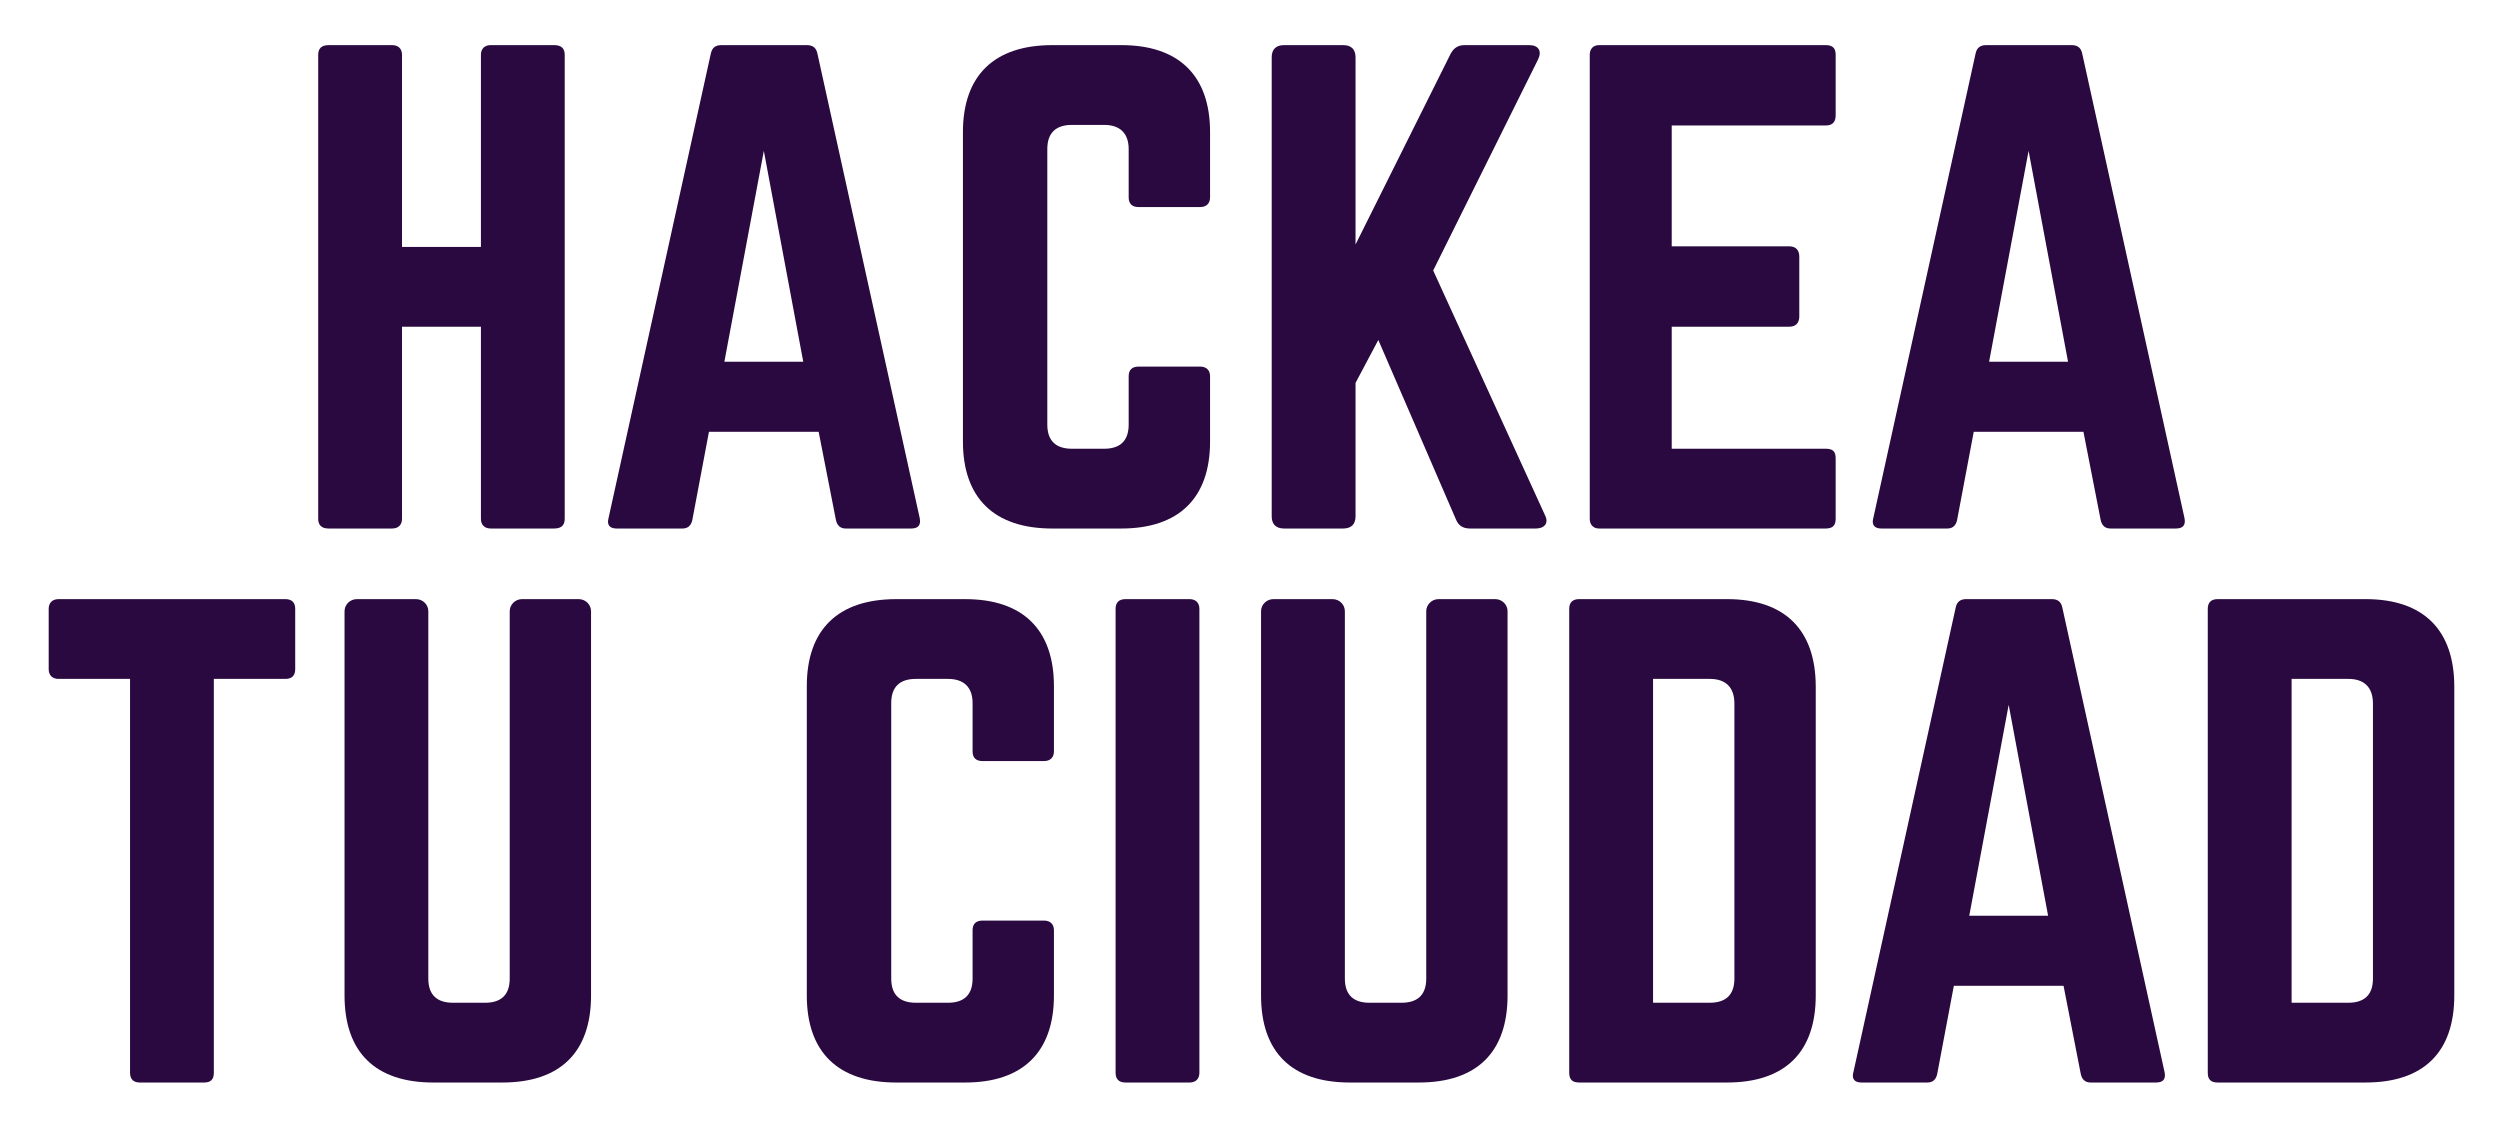
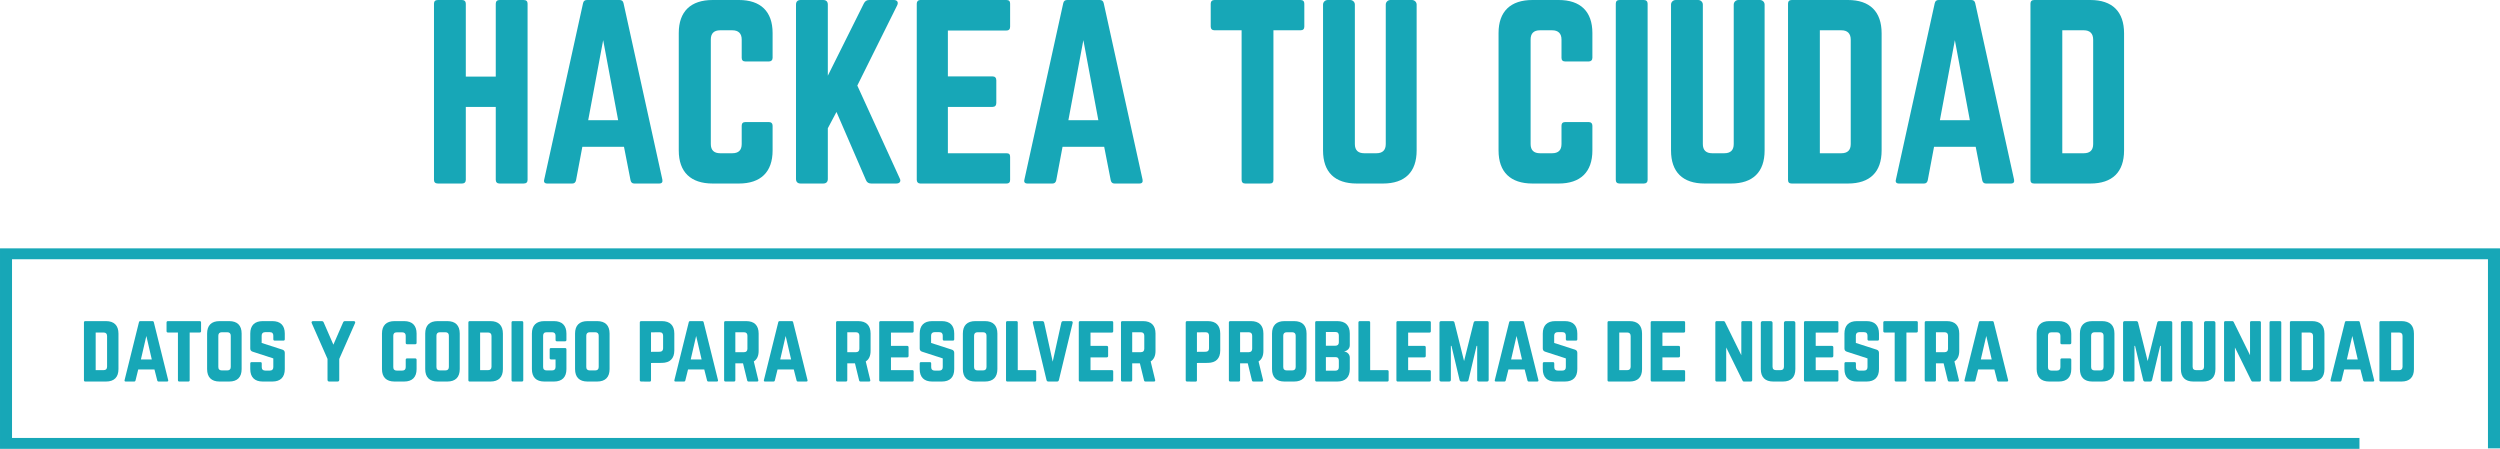
- <svg xmlns="http://www.w3.org/2000/svg" version="1.2" baseProfile="tiny" id="Layer_1" x="0px" y="0px" viewBox="0 0 410.738 185.228" xml:space="preserve">
-   <g>
-     <g>
-       <g>
-         <path fill="#29093F" d="M79.013,9.003c0-0.994,0.603-1.589,1.61-1.589h10.436c1.216,0,1.72,0.595,1.72,1.589v76.239     c0,0.99-0.504,1.589-1.72,1.589H80.623c-1.007,0-1.61-0.599-1.61-1.589V53.676H66.047v31.566c0,0.99-0.603,1.589-1.624,1.589H54     c-1.217,0-1.721-0.599-1.721-1.589V9.003c0-0.994,0.503-1.589,1.721-1.589h10.423c1.021,0,1.624,0.595,1.624,1.589V40.57h12.966     V9.003z" />
-       </g>
-       <g>
-         <path fill="#29093F" d="M138.958,86.832c-0.91,0-1.418-0.498-1.617-1.388l-2.839-14.497h-18.025l-2.734,14.497     c-0.204,0.891-0.707,1.388-1.617,1.388h-10.834c-1.113,0-1.617-0.599-1.317-1.688l16.809-76.337     c0.204-0.992,0.805-1.392,1.72-1.392h14.075c0.915,0,1.518,0.399,1.721,1.392l16.809,76.337c0.202,1.089-0.204,1.688-1.415,1.688     H138.958z M125.494,24.788l-6.484,34.642h12.96L125.494,24.788z" />
-       </g>
-       <g>
-         <path fill="#29093F" d="M198.808,32.43c0,0.996-0.61,1.589-1.622,1.589h-10.123c-1.115,0-1.627-0.593-1.627-1.589v-7.94     c0-2.582-1.412-3.969-4.042-3.969h-5.269c-2.734,0-4.057,1.388-4.057,3.969v45.267c0,2.68,1.421,3.97,4.057,3.97h5.269     c2.63,0,4.042-1.29,4.042-3.97v-7.941c0-0.995,0.512-1.588,1.627-1.588h10.123c1.012,0,1.622,0.593,1.622,1.588v10.723     c0,9.329-5.163,14.294-14.581,14.294h-11.346c-9.514,0-14.676-4.966-14.676-14.294V21.709c0-9.33,5.162-14.295,14.676-14.295     h11.346c9.418,0,14.581,4.966,14.581,14.295V32.43z" />
-       </g>
-       <g>
-         <path fill="#29093F" d="M241.543,86.832c-1.218,0-1.93-0.498-2.336-1.49L226.45,55.857l-3.742,7.052v21.933     c0,1.29-0.707,1.989-2.028,1.989h-9.716c-1.322,0-2.029-0.699-2.029-1.989V9.399c0-1.288,0.707-1.985,2.029-1.985h9.716     c1.321,0,2.028,0.697,2.028,1.985v30.774L238.3,8.901c0.508-0.989,1.217-1.487,2.333-1.487h10.626     c1.518,0,2.125,0.995,1.421,2.384l-17.215,34.643l18.325,40.104c0.707,1.29,0.104,2.286-1.518,2.286H241.543z" />
-       </g>
-       <g>
-         <path fill="#29093F" d="M301.59,18.931c0,0.993-0.404,1.685-1.621,1.685h-25.313v19.855h19.342c1.007,0,1.617,0.598,1.617,1.69     v9.827c0,1.091-0.61,1.688-1.617,1.688h-19.342v20.05h25.313c1.217,0,1.621,0.498,1.621,1.589v9.928     c0,0.99-0.404,1.589-1.621,1.589H262.71c-0.917,0-1.521-0.599-1.521-1.589V9.003c0-0.994,0.604-1.589,1.521-1.589h37.259     c1.217,0,1.621,0.595,1.621,1.589V18.931z" />
-       </g>
-       <g>
-         <path fill="#29093F" d="M346.757,86.832c-0.915,0-1.421-0.498-1.625-1.388l-2.831-14.497h-18.025l-2.735,14.497     c-0.201,0.891-0.707,1.388-1.614,1.388h-10.844c-1.104,0-1.615-0.599-1.313-1.688l16.808-76.337     c0.201-0.992,0.812-1.392,1.722-1.392h14.077c0.912,0,1.521,0.399,1.721,1.392l16.808,76.337     c0.204,1.089-0.208,1.688-1.418,1.688H346.757z M333.287,24.788L326.8,59.43h12.969L333.287,24.788z" />
+ <svg xmlns="http://www.w3.org/2000/svg" width="367.848mm" height="66.044mm" viewBox="0 0 1303.399 234.016" id="svg2" version="1.1">
+   <defs id="defs4">
+     <clipPath id="clipPath3676" clipPathUnits="userSpaceOnUse">
+       <path id="path3678" d="m 0,1200 1200,0 L 1200,0 0,0 0,1200 Z" />
+     </clipPath>
+     <clipPath id="clipPath3744" clipPathUnits="userSpaceOnUse">
+       <path id="path3746" d="m 0,1200 1200,0 L 1200,0 0,0 0,1200 Z" />
+     </clipPath>
+   </defs>
+   <g id="layer1" transform="translate(291.6994,-301.2584)">
+     <g id="g3668" transform="matrix(1.25,0,0,-1.25,938.4319,535.2739)">
+       <path d="m 0,0 -984.105,0 0,83.625 1042.719,0 0,-83.421 -5.017,0 0,78.877 -1032.691,0 0,-74.534 L 0,4.547 0,0 Z" style="fill:#17a7b7;fill-opacity:1;fill-rule:nonzero;stroke:none" id="path3670" />
+     </g>
+     <g id="g3672" transform="matrix(1.25,0,0,-1.25,-337.9695,1704.715)">
+       <g id="g3674" clip-path="url(#clipPath3676)">
+         <g id="g3680" transform="translate(243.7905,1121.233)">
+           <path d="m 0,0 c 0,0.957 0.583,1.532 1.555,1.532 l 10.055,0 c 1.173,0 1.658,-0.575 1.658,-1.532 l 0,-73.484 c 0,-0.953 -0.485,-1.531 -1.658,-1.531 l -10.055,0 C 0.583,-75.015 0,-74.437 0,-73.484 l 0,30.426 -12.496,0 0,-30.426 c 0,-0.953 -0.584,-1.531 -1.564,-1.531 l -10.048,0 c -1.17,0 -1.66,0.578 -1.66,1.531 l 0,73.484 c 0,0.957 0.49,1.532 1.66,1.532 l 10.048,0 c 0.98,0 1.564,-0.575 1.564,-1.532 l 0,-30.426 12.496,0 L 0,0 Z" style="fill:#17a7b7;fill-opacity:1;fill-rule:nonzero;stroke:none" id="path3682" />
+         </g>
+         <g id="g3684" transform="translate(288.5898,1106.019)">
+           <path d="m 0,0 -6.246,-33.391 12.492,0 L 0,0 Z m 12.978,-59.801 c -0.877,0 -1.365,0.481 -1.558,1.339 l -2.736,13.971 -17.371,0 -2.636,-13.971 c -0.196,-0.858 -0.681,-1.339 -1.558,-1.339 l -10.446,0 c -1.072,0 -1.558,0.578 -1.268,1.626 l 16.201,73.579 c 0.196,0.957 0.78,1.342 1.659,1.342 l 13.568,0 c 0.879,0 1.462,-0.385 1.658,-1.342 l 16.198,-73.579 c 0.195,-1.048 -0.192,-1.626 -1.362,-1.626 l -10.349,0 z" style="fill:#17a7b7;fill-opacity:1;fill-rule:nonzero;stroke:none" id="path3686" />
+         </g>
+         <g id="g3688" transform="translate(359.2568,1098.653)">
+           <path d="m 0,0 c 0,-0.96 -0.586,-1.531 -1.564,-1.531 l -9.759,0 c -1.075,0 -1.564,0.571 -1.564,1.531 l 0,7.653 c 0,2.488 -1.362,3.827 -3.9,3.827 l -5.077,0 c -2.633,0 -3.906,-1.339 -3.906,-3.827 l 0,-43.629 c 0,-2.583 1.368,-3.827 3.906,-3.827 l 5.077,0 c 2.538,0 3.9,1.244 3.9,3.827 l 0,7.653 c 0,0.959 0.489,1.531 1.564,1.531 l 9.759,0 c 0.978,0 1.564,-0.572 1.564,-1.531 l 0,-10.334 c 0,-8.991 -4.979,-13.778 -14.057,-13.778 l -10.931,0 c -9.173,0 -14.149,4.787 -14.149,13.778 l 0,48.99 c 0,8.993 4.976,13.779 14.149,13.779 l 10.931,0 C -4.979,24.112 0,19.326 0,10.333 L 0,0 Z" style="fill:#17a7b7;fill-opacity:1;fill-rule:nonzero;stroke:none" id="path3690" />
+         </g>
+         <g id="g3692" transform="translate(400.4463,1046.218)">
+           <path d="m 0,0 c -1.173,0 -1.857,0.48 -2.249,1.437 l -12.297,28.418 -3.61,-6.797 0,-21.141 C -18.156,0.673 -18.837,0 -20.108,0 l -9.368,0 c -1.271,0 -1.955,0.673 -1.955,1.917 l 0,72.716 c 0,1.241 0.684,1.914 1.955,1.914 l 9.368,0 c 1.271,0 1.952,-0.673 1.952,-1.914 l 0,-29.662 15.031,30.142 c 0.488,0.953 1.17,1.434 2.248,1.434 l 10.244,0 c 1.463,0 2.046,-0.96 1.365,-2.299 L -5.859,40.857 11.805,2.204 C 12.489,0.96 11.905,0 10.344,0 L 0,0 Z" style="fill:#17a7b7;fill-opacity:1;fill-rule:nonzero;stroke:none" id="path3694" />
+         </g>
+         <g id="g3696" transform="translate(458.3232,1111.665)">
+           <path d="m 0,0 c 0,-0.957 -0.39,-1.624 -1.563,-1.624 l -24.396,0 0,-19.138 18.639,0 c 0.973,0 1.56,-0.574 1.56,-1.629 l 0,-9.472 c 0,-1.051 -0.587,-1.626 -1.56,-1.626 l -18.639,0 0,-19.325 24.396,0 c 1.173,0 1.563,-0.48 1.563,-1.531 l 0,-9.57 c 0,-0.953 -0.39,-1.531 -1.563,-1.531 l -35.914,0 c -0.88,0 -1.463,0.578 -1.463,1.531 l 0,73.484 c 0,0.956 0.583,1.532 1.463,1.532 l 35.914,0 C -0.39,11.101 0,10.525 0,9.569 L 0,0 Z" style="fill:#17a7b7;fill-opacity:1;fill-rule:nonzero;stroke:none" id="path3698" />
+         </g>
+         <g id="g3700" transform="translate(488.8711,1106.019)">
+           <path d="m 0,0 -6.246,-33.391 12.496,0 L 0,0 Z m 12.984,-59.801 c -0.879,0 -1.368,0.481 -1.56,1.339 l -2.735,13.971 -17.373,0 -2.632,-13.971 c -0.196,-0.858 -0.685,-1.339 -1.561,-1.339 l -10.446,0 c -1.07,0 -1.562,0.578 -1.268,1.626 l 16.2,73.579 c 0.196,0.957 0.782,1.342 1.659,1.342 l 13.568,0 c 0.877,0 1.463,-0.385 1.658,-1.342 l 16.201,-73.579 c 0.196,-1.048 -0.198,-1.626 -1.365,-1.626 l -10.346,0 z" style="fill:#17a7b7;fill-opacity:1;fill-rule:nonzero;stroke:none" id="path3702" />
+         </g>
+         <g id="g3704" transform="translate(579.4668,1122.765)">
+           <path d="m 0,0 c 1.076,0 1.565,-0.578 1.565,-1.532 l 0,-9.569 c 0,-0.957 -0.489,-1.531 -1.565,-1.531 l -11.318,0 0,-62.384 c 0,-1.05 -0.489,-1.531 -1.562,-1.531 l -10.149,0 c -0.975,0 -1.561,0.481 -1.561,1.531 l 0,62.384 -11.326,0 c -0.972,0 -1.559,0.574 -1.559,1.531 l 0,9.569 c 0,0.954 0.587,1.532 1.559,1.532 L 0,0 Z" style="fill:#17a7b7;fill-opacity:1;fill-rule:nonzero;stroke:none" id="path3706" />
+         </g>
+         <g id="g3708" transform="translate(625.9287,1122.765)">
+           <path d="m 0,0 c 1.073,0 1.952,-0.865 1.952,-1.917 l 0,-60.848 c 0,-8.995 -4.881,-13.782 -14.056,-13.782 l -10.929,0 c -9.173,0 -14.056,4.787 -14.056,13.782 l 0,60.848 c 0,1.052 0.883,1.917 1.954,1.917 l 9.368,0 c 1.077,0 1.952,-0.865 1.952,-1.917 l 0,-58.171 c 0,-2.586 1.369,-3.827 3.903,-3.827 l 5.079,0 c 2.536,0 3.904,1.241 3.904,3.827 l 0,58.171 c 0,1.052 0.876,1.917 1.946,1.917 L 0,0 Z" style="fill:#17a7b7;fill-opacity:1;fill-rule:nonzero;stroke:none" id="path3710" />
+         </g>
+         <g id="g3712" transform="translate(701.1816,1098.653)">
+           <path d="m 0,0 c 0,-0.96 -0.587,-1.531 -1.564,-1.531 l -9.756,0 c -1.074,0 -1.564,0.571 -1.564,1.531 l 0,7.653 c 0,2.488 -1.366,3.827 -3.901,3.827 l -5.076,0 c -2.636,0 -3.904,-1.339 -3.904,-3.827 l 0,-43.629 c 0,-2.586 1.366,-3.827 3.904,-3.827 l 5.076,0 c 2.535,0 3.901,1.241 3.901,3.827 l 0,7.653 c 0,0.959 0.49,1.531 1.564,1.531 l 9.756,0 c 0.977,0 1.564,-0.572 1.564,-1.531 l 0,-10.33 c 0,-8.995 -4.978,-13.782 -14.054,-13.782 l -10.932,0 c -9.176,0 -14.152,4.787 -14.152,13.782 l 0,48.986 c 0,8.993 4.976,13.779 14.152,13.779 l 10.932,0 C -4.978,24.112 0,19.326 0,10.333 L 0,0 Z" style="fill:#17a7b7;fill-opacity:1;fill-rule:nonzero;stroke:none" id="path3714" />
+         </g>
+         <g id="g3716" transform="translate(722.6562,1122.765)">
+           <path d="m 0,0 c 0.975,0 1.562,-0.578 1.562,-1.532 l 0,-73.484 c 0,-0.956 -0.587,-1.531 -1.562,-1.531 l -10.152,0 c -1.073,0 -1.562,0.575 -1.562,1.531 l 0,73.484 c 0,0.954 0.489,1.532 1.562,1.532 L 0,0 Z" style="fill:#17a7b7;fill-opacity:1;fill-rule:nonzero;stroke:none" id="path3718" />
+         </g>
+         <g id="g3720" transform="translate(771.0664,1122.765)">
+           <path d="m 0,0 c 1.072,0 1.948,-0.865 1.948,-1.917 l 0,-60.848 c 0,-8.995 -4.878,-13.782 -14.053,-13.782 l -10.932,0 c -9.172,0 -14.05,4.787 -14.05,13.782 l 0,60.848 c 0,1.052 0.88,1.917 1.948,1.917 l 9.371,0 c 1.077,0 1.953,-0.865 1.953,-1.917 l 0,-58.171 c 0,-2.586 1.365,-3.827 3.904,-3.827 l 5.072,0 c 2.539,0 3.907,1.241 3.907,3.827 l 0,58.171 c 0,1.052 0.878,1.917 1.949,1.917 L 0,0 Z" style="fill:#17a7b7;fill-opacity:1;fill-rule:nonzero;stroke:none" id="path3722" />
+         </g>
+         <g id="g3724" transform="translate(805.0352,1058.85)">
+           <path d="m 0,0 c 2.534,0 3.902,1.241 3.902,3.827 l 0,43.531 c 0,2.586 -1.368,3.925 -3.902,3.925 l -8.981,0 L -8.981,0 0,0 Z m -22.255,62.383 c 0,0.954 0.491,1.532 1.561,1.532 l 23.423,0 c 9.176,0 14.054,-4.878 14.054,-13.876 l 0,-48.889 c 0,-8.995 -4.878,-13.782 -14.054,-13.782 l -23.423,0 c -1.07,0 -1.561,0.481 -1.561,1.531 l 0,73.484 z" style="fill:#17a7b7;fill-opacity:1;fill-rule:nonzero;stroke:none" id="path3726" />
+         </g>
+         <g id="g3728" transform="translate(852.3691,1106.022)">
+           <path d="m 0,0 -6.244,-33.394 12.49,0 L 0,0 Z m 12.983,-59.804 c -0.882,0 -1.368,0.481 -1.563,1.343 l -2.731,13.97 -17.374,0 -2.632,-13.97 c -0.199,-0.862 -0.684,-1.343 -1.564,-1.343 l -10.443,0 c -1.072,0 -1.564,0.575 -1.271,1.626 l 16.201,73.579 c 0.195,0.957 0.786,1.342 1.659,1.342 l 13.57,0 c 0.877,0 1.461,-0.385 1.658,-1.342 l 16.199,-73.579 c 0.199,-1.051 -0.196,-1.626 -1.363,-1.626 l -10.346,0 z" style="fill:#17a7b7;fill-opacity:1;fill-rule:nonzero;stroke:none" id="path3730" />
+         </g>
+         <g id="g3732" transform="translate(906.1484,1058.85)">
+           <path d="m 0,0 c 2.541,0 3.906,1.241 3.906,3.827 l 0,43.531 c 0,2.586 -1.365,3.925 -3.906,3.925 l -8.975,0 L -8.975,0 0,0 Z m -22.25,62.383 c 0,0.954 0.49,1.532 1.562,1.532 l 23.424,0 c 9.173,0 14.054,-4.878 14.054,-13.876 l 0,-48.889 c 0,-8.995 -4.881,-13.782 -14.054,-13.782 l -23.424,0 c -1.072,0 -1.562,0.481 -1.562,1.531 l 0,73.484 z" style="fill:#17a7b7;fill-opacity:1;fill-rule:nonzero;stroke:none" id="path3734" />
+         </g>
      </g>
    </g>
-     <g>
-       <g>
-         <path fill="#29093F" d="M46.884,98.434c1.112,0,1.617,0.601,1.617,1.59v9.928c0,0.992-0.504,1.588-1.617,1.588H35.132v64.723     c0,1.092-0.502,1.59-1.616,1.59H22.983c-1.008,0-1.616-0.498-1.616-1.59v-64.723H9.617c-1.008,0-1.617-0.596-1.617-1.588v-9.928     c0-0.989,0.609-1.59,1.617-1.59H46.884z" />
-       </g>
-       <g>
-         <path fill="#29093F" d="M95.084,98.434c1.112,0,2.021,0.898,2.021,1.988v63.131c0,9.333-5.064,14.299-14.577,14.299H71.189     c-9.519,0-14.583-4.966-14.583-14.299v-63.131c0-1.09,0.909-1.988,2.029-1.988h9.715c1.119,0,2.021,0.898,2.021,1.988v60.354     c0,2.682,1.421,3.971,4.057,3.971h5.268c2.629,0,4.048-1.289,4.048-3.971v-60.354c0-1.09,0.912-1.988,2.022-1.988H95.084z" />
-       </g>
-       <g>
-         <path fill="#29093F" d="M173.157,123.449c0,0.996-0.608,1.59-1.622,1.59h-10.121c-1.112,0-1.623-0.594-1.623-1.59v-7.939     c0-2.58-1.414-3.971-4.048-3.971h-5.268c-2.729,0-4.051,1.391-4.051,3.971v45.266c0,2.682,1.421,3.971,4.051,3.971h5.268     c2.635,0,4.048-1.289,4.048-3.971v-7.941c0-0.994,0.511-1.588,1.623-1.588h10.121c1.014,0,1.622,0.594,1.622,1.588v10.719     c0,9.333-5.16,14.299-14.577,14.299h-11.344c-9.521,0-14.682-4.966-14.682-14.299v-50.823c0-9.33,5.161-14.296,14.682-14.296     h11.344c9.417,0,14.577,4.966,14.577,14.296V123.449z" />
-       </g>
-       <g>
-         <path fill="#29093F" d="M195.439,98.434c1.008,0,1.616,0.601,1.616,1.59v76.238c0,0.992-0.608,1.59-1.616,1.59h-10.53     c-1.112,0-1.622-0.598-1.622-1.59v-76.238c0-0.989,0.51-1.59,1.622-1.59H195.439z" />
-       </g>
-       <g>
-         <path fill="#29093F" d="M245.661,98.434c1.113,0,2.023,0.898,2.023,1.988v63.131c0,9.333-5.059,14.299-14.578,14.299h-11.341     c-9.517,0-14.581-4.966-14.581-14.299v-63.131c0-1.09,0.915-1.988,2.026-1.988h9.726c1.111,0,2.019,0.898,2.019,1.988v60.354     c0,2.682,1.414,3.971,4.052,3.971h5.26c2.636,0,4.057-1.289,4.057-3.971v-60.354c0-1.09,0.91-1.988,2.021-1.988H245.661z" />
-       </g>
-       <g>
-         <path fill="#29093F" d="M257.816,100.023c0-0.989,0.511-1.59,1.624-1.59h24.3c9.52,0,14.578,5.062,14.578,14.397v50.722     c0,9.333-5.059,14.299-14.578,14.299h-24.3c-1.113,0-1.624-0.498-1.624-1.59V100.023z M280.908,164.746     c2.629,0,4.047-1.289,4.047-3.971v-45.163c0-2.683-1.418-4.073-4.047-4.073h-9.319v53.207H280.908z" />
-       </g>
-       <g>
-         <path fill="#29093F" d="M343.487,177.852c-0.915,0-1.421-0.498-1.624-1.394l-2.83-14.493h-18.027l-2.735,14.493     c-0.201,0.896-0.704,1.394-1.621,1.394h-10.83c-1.118,0-1.626-0.598-1.318-1.686l16.808-76.34     c0.203-0.992,0.813-1.393,1.721-1.393h14.08c0.91,0,1.518,0.4,1.721,1.393l16.801,76.34c0.211,1.088-0.196,1.686-1.411,1.686     H343.487z M330.017,115.805l-6.478,34.646h12.954L330.017,115.805z" />
-       </g>
-       <g>
-         <path fill="#29093F" d="M362.727,100.023c0-0.989,0.506-1.59,1.624-1.59h24.302c9.518,0,14.576,5.062,14.576,14.397v50.722     c0,9.333-5.059,14.299-14.576,14.299h-24.302c-1.118,0-1.624-0.498-1.624-1.59V100.023z M385.811,164.746     c2.639,0,4.053-1.289,4.053-3.971v-45.163c0-2.683-1.414-4.073-4.053-4.073H376.5v53.207H385.811z" />
-       </g>
+     <g style="font-variant:normal;font-weight:normal;font-stretch:normal;font-size:45px;font-family:Norwester;-inkscape-font-specification:Norwester-Regular;writing-mode:lr-tb;fill:#17a7b7;fill-opacity:1;fill-rule:nonzero;stroke:none" id="text3736">
+       <path d="m -247.94,499.457 c 0,0.495 0.225,0.72 0.72,0.72 l 10.8,0 c 4.23,0 6.48,-2.25 6.48,-6.48 l 0,-18.495 c 0,-4.23 -2.25,-6.525 -6.48,-6.525 l -10.8,0 c -0.495,0 -0.72,0.27 -0.72,0.72 l 0,30.06 z m 6.12,-5.22 0,-19.62 4.14,0 c 1.17,0 1.8,0.63 1.8,1.845 l 0,15.975 c 0,1.215 -0.63,1.8 -1.8,1.8 l -4.14,0 z" style="" id="path3497" />
+       <path d="m -204.65,500.177 c 0.54,0 0.765,-0.27 0.63,-0.765 l -7.47,-30.105 c -0.09,-0.45 -0.36,-0.63 -0.765,-0.63 l -6.255,0 c -0.405,0 -0.675,0.18 -0.765,0.63 l -7.47,30.105 c -0.135,0.495 0.09,0.765 0.585,0.765 l 4.41,0 c 0.405,0 0.63,-0.225 0.72,-0.63 l 1.395,-5.67 8.46,0 1.44,5.67 c 0.09,0.405 0.315,0.63 0.72,0.63 l 4.365,0 z m -7.92,-11.52 -5.67,0 2.835,-12.24 2.835,12.24 z" style="" id="path3499" />
+       <path d="m -187.595,468.677 c 0.495,0 0.72,0.27 0.72,0.72 l 0,4.5 c 0,0.45 -0.225,0.72 -0.72,0.72 l -5.22,0 0,24.84 c 0,0.495 -0.225,0.72 -0.72,0.72 l -4.68,0 c -0.45,0 -0.72,-0.225 -0.72,-0.72 l 0,-24.84 -5.22,0 c -0.45,0 -0.72,-0.27 -0.72,-0.72 l 0,-4.5 c 0,-0.45 0.27,-0.72 0.72,-0.72 l 16.56,0 z" style="" id="path3501" />
+       <path d="m -183.725,493.697 c 0,4.23 2.25,6.48 6.48,6.48 l 5.04,0 c 4.23,0 6.48,-2.25 6.48,-6.48 l 0,-18.54 c 0,-4.23 -2.25,-6.48 -6.48,-6.48 l -5.04,0 c -4.23,0 -6.48,2.25 -6.48,6.48 l 0,18.54 z m 7.65,0.675 c -1.17,0 -1.8,-0.585 -1.8,-1.8 l 0,-16.29 c 0,-1.17 0.63,-1.8 1.8,-1.8 l 2.88,0 c 1.17,0 1.8,0.63 1.8,1.8 l 0,16.29 c 0,1.215 -0.63,1.8 -1.8,1.8 l -2.88,0 z" style="" id="path3503" />
+       <path d="m -154.745,468.677 c -4.185,0 -6.48,2.25 -6.48,6.48 l 0,7.785 c 0,0.855 0.405,1.395 1.215,1.665 l 10.8,3.51 0,4.545 c 0,1.215 -0.63,1.8 -1.8,1.8 l -2.43,0 c -1.125,0 -1.8,-0.585 -1.8,-1.8 l 0,-1.89 c 0,-0.495 -0.225,-0.72 -0.72,-0.72 l -4.545,0 c -0.45,0 -0.72,0.225 -0.72,0.72 l 0,2.925 c 0,4.23 2.295,6.48 6.48,6.48 l 5.04,0 c 4.23,0 6.48,-2.25 6.48,-6.48 l 0,-8.46 c 0,-0.855 -0.405,-1.395 -1.17,-1.665 l -10.89,-3.51 0,-3.825 c 0,-1.17 0.675,-1.8 1.8,-1.8 l 2.475,0 c 1.215,0 1.8,0.63 1.8,1.8 l 0,1.89 c 0,0.45 0.27,0.72 0.72,0.72 l 4.545,0 c 0.495,0 0.72,-0.27 0.72,-0.72 l 0,-2.97 c 0,-4.23 -2.25,-6.48 -6.48,-6.48 l -5.04,0 z" style="" id="path3505" />
+       <path d="m -111.815,468.677 c -0.54,0 -0.855,0.27 -1.035,0.72 l -5.04,11.565 -5.04,-11.565 c -0.18,-0.45 -0.495,-0.72 -1.035,-0.72 l -4.5,0 c -0.675,0 -0.99,0.45 -0.72,1.035 l 8.235,18.675 0,10.89 c 0,0.585 0.315,0.9 0.9,0.9 l 4.32,0 c 0.585,0 0.9,-0.315 0.9,-0.9 l 0,-10.89 8.235,-18.675 c 0.27,-0.585 -0.045,-1.035 -0.72,-1.035 l -4.5,0 z" style="" id="path3507" />
+       <path d="m -74.51,475.157 c 0,-4.23 -2.295,-6.48 -6.48,-6.48 l -5.04,0 c -4.23,0 -6.525,2.25 -6.525,6.48 l 0,18.54 c 0,4.23 2.295,6.48 6.525,6.48 l 5.04,0 c 4.185,0 6.48,-2.25 6.48,-6.48 l 0,-4.86 c 0,-0.45 -0.27,-0.72 -0.72,-0.72 l -4.23,0 c -0.495,0 -0.72,0.27 -0.72,0.72 l 0,3.825 c 0,1.215 -0.63,1.8 -1.8,1.8 l -2.88,0 c -1.17,0 -1.8,-0.585 -1.8,-1.8 l 0,-16.335 c 0,-1.17 0.585,-1.8 1.8,-1.8 l 2.88,0 c 1.17,0 1.8,0.63 1.8,1.8 l 0,3.69 c 0,0.45 0.225,0.72 0.72,0.72 l 4.23,0 c 0.45,0 0.72,-0.27 0.72,-0.72 l 0,-4.86 z" style="" id="path3509" />
+       <path d="m -70.01,493.697 c 0,4.23 2.25,6.48 6.48,6.48 l 5.04,0 c 4.23,0 6.48,-2.25 6.48,-6.48 l 0,-18.54 c 0,-4.23 -2.25,-6.48 -6.48,-6.48 l -5.04,0 c -4.23,0 -6.48,2.25 -6.48,6.48 l 0,18.54 z m 7.65,0.675 c -1.17,0 -1.8,-0.585 -1.8,-1.8 l 0,-16.29 c 0,-1.17 0.63,-1.8 1.8,-1.8 l 2.88,0 c 1.17,0 1.8,0.63 1.8,1.8 l 0,16.29 c 0,1.215 -0.63,1.8 -1.8,1.8 l -2.88,0 z" style="" id="path3511" />
+       <path d="m -47.51,499.457 c 0,0.495 0.225,0.72 0.72,0.72 l 10.8,0 c 4.23,0 6.48,-2.25 6.48,-6.48 l 0,-18.495 c 0,-4.23 -2.25,-6.525 -6.48,-6.525 l -10.8,0 c -0.495,0 -0.72,0.27 -0.72,0.72 l 0,30.06 z m 6.12,-5.22 0,-19.62 4.14,0 c 1.17,0 1.8,0.63 1.8,1.845 l 0,15.975 c 0,1.215 -0.63,1.8 -1.8,1.8 l -4.14,0 z" style="" id="path3513" />
+       <path d="m -24.29,500.177 c -0.495,0 -0.72,-0.27 -0.72,-0.72 l 0,-30.06 c 0,-0.45 0.225,-0.72 0.72,-0.72 l 4.68,0 c 0.45,0 0.72,0.27 0.72,0.72 l 0,30.06 c 0,0.45 -0.27,0.72 -0.72,0.72 l -4.68,0 z" style="" id="path3515" />
+       <path d="m -14.39,493.697 c 0,4.23 2.25,6.48 6.48,6.48 l 5.04,0 c 4.185,0 6.48,-2.25 6.48,-6.48 l 0,-10.26 c 0,-0.495 -0.27,-0.72 -0.72,-0.72 l -7.29,0 c -0.495,0 -0.72,0.225 -0.72,0.72 l 0,4.5 c 0,0.45 0.225,0.72 0.72,0.72 l 2.34,0 0,3.915 c 0,1.215 -0.63,1.8 -1.8,1.8 l -2.88,0 c -1.17,0 -1.8,-0.585 -1.8,-1.8 l 0,-16.29 c 0,-1.17 0.585,-1.8 1.8,-1.8 l 2.88,0 c 1.17,0 1.8,0.63 1.8,1.8 l 0,2.205 c 0,0.45 0.225,0.72 0.72,0.72 l 4.23,0 c 0.45,0 0.72,-0.27 0.72,-0.72 l 0,-3.33 c 0,-4.23 -2.295,-6.48 -6.48,-6.48 l -5.04,0 c -4.23,0 -6.48,2.25 -6.48,6.48 l 0,18.54 z" style="" id="path3517" />
+       <path d="m 8.11,493.697 c 0,4.23 2.25,6.48 6.48,6.48 l 5.04,0 c 4.23,0 6.48,-2.25 6.48,-6.48 l 0,-18.54 c 0,-4.23 -2.25,-6.48 -6.48,-6.48 l -5.04,0 c -4.23,0 -6.48,2.25 -6.48,6.48 l 0,18.54 z m 7.65,0.675 c -1.17,0 -1.8,-0.585 -1.8,-1.8 l 0,-16.29 c 0,-1.17 0.63,-1.8 1.8,-1.8 l 2.88,0 c 1.17,0 1.8,0.63 1.8,1.8 l 0,16.29 c 0,1.215 -0.63,1.8 -1.8,1.8 l -2.88,0 z" style="" id="path3519" />
+       <path d="m 41.86,499.457 c 0,0.45 0.27,0.72 0.72,0.72 l 4.41,0.045 c 0.495,0 0.72,-0.27 0.72,-0.72 l 0,-9 5.67,-0.045 c 4.23,-0.045 6.48,-2.295 6.48,-6.48 l 0,-8.82 c 0,-4.23 -2.25,-6.48 -6.48,-6.48 l -10.8,0 c -0.45,0 -0.72,0.27 -0.72,0.72 l 0,30.06 z m 5.85,-14.76 0,-10.17 4.5,-0.045 c 1.215,0 1.8,0.63 1.8,1.8 l 0,6.57 c 0,1.125 -0.585,1.8 -1.8,1.8 l -4.5,0.045 z" style="" id="path3521" />
+       <path d="m 82,500.177 c 0.54,0 0.765,-0.27 0.63,-0.765 l -7.47,-30.105 c -0.09,-0.45 -0.36,-0.63 -0.765,-0.63 l -6.255,0 c -0.405,0 -0.675,0.18 -0.765,0.63 l -7.47,30.105 c -0.135,0.495 0.09,0.765 0.585,0.765 l 4.41,0 c 0.405,0 0.63,-0.225 0.72,-0.63 l 1.395,-5.67 8.46,0 1.44,5.67 c 0.09,0.405 0.315,0.63 0.72,0.63 l 4.365,0 z m -7.92,-11.52 -5.67,0 2.835,-12.24 2.835,12.24 z" style="" id="path3523" />
+       <path d="m 103.825,475.157 c 0,-4.23 -2.25,-6.48 -6.48,-6.48 l -10.8,0 c -0.45,0 -0.72,0.27 -0.72,0.72 l 0,30.06 c 0,0.45 0.27,0.72 0.72,0.72 l 4.41,0 c 0.45,0 0.72,-0.27 0.72,-0.72 l 0,-8.775 4.005,0 2.16,8.865 c 0.09,0.405 0.315,0.63 0.765,0.63 l 4.41,0 c 0.495,0 0.765,-0.27 0.63,-0.81 l -2.34,-9.675 c 1.665,-1.035 2.52,-2.88 2.52,-5.49 l 0,-9.045 z m -12.15,9.72 0,-10.395 4.5,0 c 1.17,0 1.8,0.63 1.8,1.8 l 0,6.795 c 0,1.17 -0.63,1.8 -1.8,1.8 l -4.5,0 z" style="" id="path3525" />
+       <path d="m 128.665,500.177 c 0.54,0 0.765,-0.27 0.63,-0.765 l -7.47,-30.105 c -0.09,-0.45 -0.36,-0.63 -0.765,-0.63 l -6.255,0 c -0.405,0 -0.675,0.18 -0.765,0.63 l -7.47,30.105 c -0.135,0.495 0.09,0.765 0.585,0.765 l 4.41,0 c 0.405,0 0.63,-0.225 0.72,-0.63 l 1.395,-5.67 8.46,0 1.44,5.67 c 0.09,0.405 0.315,0.63 0.72,0.63 l 4.365,0 z m -7.92,-11.52 -5.67,0 2.835,-12.24 2.835,12.24 z" style="" id="path3527" />
+       <path d="m 162.19,475.157 c 0,-4.23 -2.25,-6.48 -6.48,-6.48 l -10.8,0 c -0.45,0 -0.72,0.27 -0.72,0.72 l 0,30.06 c 0,0.45 0.27,0.72 0.72,0.72 l 4.41,0 c 0.45,0 0.72,-0.27 0.72,-0.72 l 0,-8.775 4.005,0 2.16,8.865 c 0.09,0.405 0.315,0.63 0.765,0.63 l 4.41,0 c 0.495,0 0.765,-0.27 0.63,-0.81 l -2.34,-9.675 c 1.665,-1.035 2.52,-2.88 2.52,-5.49 l 0,-9.045 z m -12.15,9.72 0,-10.395 4.5,0 c 1.17,0 1.8,0.63 1.8,1.8 l 0,6.795 c 0,1.17 -0.63,1.8 -1.8,1.8 l -4.5,0 z" style="" id="path3529" />
+       <path d="m 184.645,469.397 c 0,-0.45 -0.18,-0.72 -0.72,-0.72 l -16.56,0 c -0.405,0 -0.675,0.27 -0.675,0.72 l 0,30.06 c 0,0.45 0.27,0.72 0.675,0.72 l 16.56,0 c 0.54,0 0.72,-0.27 0.72,-0.72 l 0,-4.5 c 0,-0.495 -0.18,-0.72 -0.72,-0.72 l -11.115,0 0,-6.66 8.46,0 c 0.45,0 0.72,-0.27 0.72,-0.765 l 0,-4.455 c 0,-0.495 -0.27,-0.765 -0.72,-0.765 l -8.46,0 0,-6.93 11.115,0 c 0.54,0 0.72,-0.315 0.72,-0.765 l 0,-4.5 z" style="" id="path3531" />
+       <path d="m 194.275,468.677 c -4.185,0 -6.48,2.25 -6.48,6.48 l 0,7.785 c 0,0.855 0.405,1.395 1.215,1.665 l 10.8,3.51 0,4.545 c 0,1.215 -0.63,1.8 -1.8,1.8 l -2.43,0 c -1.125,0 -1.8,-0.585 -1.8,-1.8 l 0,-1.89 c 0,-0.495 -0.225,-0.72 -0.72,-0.72 l -4.545,0 c -0.45,0 -0.72,0.225 -0.72,0.72 l 0,2.925 c 0,4.23 2.295,6.48 6.48,6.48 l 5.04,0 c 4.23,0 6.48,-2.25 6.48,-6.48 l 0,-8.46 c 0,-0.855 -0.405,-1.395 -1.17,-1.665 l -10.89,-3.51 0,-3.825 c 0,-1.17 0.675,-1.8 1.8,-1.8 l 2.475,0 c 1.215,0 1.8,0.63 1.8,1.8 l 0,1.89 c 0,0.45 0.27,0.72 0.72,0.72 l 4.545,0 c 0.495,0 0.72,-0.27 0.72,-0.72 l 0,-2.97 c 0,-4.23 -2.25,-6.48 -6.48,-6.48 l -5.04,0 z" style="" id="path3533" />
+       <path d="m 210.295,493.697 c 0,4.23 2.25,6.48 6.48,6.48 l 5.04,0 c 4.23,0 6.48,-2.25 6.48,-6.48 l 0,-18.54 c 0,-4.23 -2.25,-6.48 -6.48,-6.48 l -5.04,0 c -4.23,0 -6.48,2.25 -6.48,6.48 l 0,18.54 z m 7.65,0.675 c -1.17,0 -1.8,-0.585 -1.8,-1.8 l 0,-16.29 c 0,-1.17 0.63,-1.8 1.8,-1.8 l 2.88,0 c 1.17,0 1.8,0.63 1.8,1.8 l 0,16.29 c 0,1.215 -0.63,1.8 -1.8,1.8 l -2.88,0 z" style="" id="path3535" />
+       <path d="m 238.915,494.237 8.91,0 c 0.495,0 0.72,0.27 0.72,0.72 l 0,4.5 c 0,0.495 -0.225,0.72 -0.72,0.72 l -14.31,0 c -0.45,0 -0.72,-0.225 -0.72,-0.72 l 0,-30.06 c 0,-0.45 0.27,-0.72 0.72,-0.72 l 4.68,0 c 0.495,0 0.72,0.27 0.72,0.72 l 0,24.84 z" style="" id="path3537" />
+       <path d="m 262.63,468.677 c -0.54,0 -0.855,0.27 -0.99,0.81 l -4.5,20.34 -4.455,-20.34 c -0.135,-0.54 -0.45,-0.81 -0.99,-0.81 l -4.095,0 c -0.675,0 -0.945,0.36 -0.81,0.99 l 7.11,29.7 c 0.135,0.54 0.45,0.81 0.99,0.81 l 4.5,0 c 0.54,0 0.855,-0.27 0.99,-0.81 l 7.155,-29.7 c 0.135,-0.63 -0.135,-0.99 -0.81,-0.99 l -4.095,0 z" style="" id="path3539" />
+       <path d="m 288.685,469.397 c 0,-0.45 -0.18,-0.72 -0.72,-0.72 l -16.56,0 c -0.405,0 -0.675,0.27 -0.675,0.72 l 0,30.06 c 0,0.45 0.27,0.72 0.675,0.72 l 16.56,0 c 0.54,0 0.72,-0.27 0.72,-0.72 l 0,-4.5 c 0,-0.495 -0.18,-0.72 -0.72,-0.72 l -11.115,0 0,-6.66 8.46,0 c 0.45,0 0.72,-0.27 0.72,-0.765 l 0,-4.455 c 0,-0.495 -0.27,-0.765 -0.72,-0.765 l -8.46,0 0,-6.93 11.115,0 c 0.54,0 0.72,-0.315 0.72,-0.765 l 0,-4.5 z" style="" id="path3541" />
+       <path d="m 310.735,475.157 c 0,-4.23 -2.25,-6.48 -6.48,-6.48 l -10.8,0 c -0.45,0 -0.72,0.27 -0.72,0.72 l 0,30.06 c 0,0.45 0.27,0.72 0.72,0.72 l 4.41,0 c 0.45,0 0.72,-0.27 0.72,-0.72 l 0,-8.775 4.005,0 2.16,8.865 c 0.09,0.405 0.315,0.63 0.765,0.63 l 4.41,0 c 0.495,0 0.765,-0.27 0.63,-0.81 l -2.34,-9.675 c 1.665,-1.035 2.52,-2.88 2.52,-5.49 l 0,-9.045 z m -12.15,9.72 0,-10.395 4.5,0 c 1.17,0 1.8,0.63 1.8,1.8 l 0,6.795 c 0,1.17 -0.63,1.8 -1.8,1.8 l -4.5,0 z" style="" id="path3543" />
+       <path d="m 326.485,499.457 c 0,0.45 0.27,0.72 0.72,0.72 l 4.41,0.045 c 0.495,0 0.72,-0.27 0.72,-0.72 l 0,-9 5.67,-0.045 c 4.23,-0.045 6.48,-2.295 6.48,-6.48 l 0,-8.82 c 0,-4.23 -2.25,-6.48 -6.48,-6.48 l -10.8,0 c -0.45,0 -0.72,0.27 -0.72,0.72 l 0,30.06 z m 5.85,-14.76 0,-10.17 4.5,-0.045 c 1.215,0 1.8,0.63 1.8,1.8 l 0,6.57 c 0,1.125 -0.585,1.8 -1.8,1.8 l -4.5,0.045 z" style="" id="path3545" />
+       <path d="m 366.985,475.157 c 0,-4.23 -2.25,-6.48 -6.48,-6.48 l -10.8,0 c -0.45,0 -0.72,0.27 -0.72,0.72 l 0,30.06 c 0,0.45 0.27,0.72 0.72,0.72 l 4.41,0 c 0.45,0 0.72,-0.27 0.72,-0.72 l 0,-8.775 4.005,0 2.16,8.865 c 0.09,0.405 0.315,0.63 0.765,0.63 l 4.41,0 c 0.495,0 0.765,-0.27 0.63,-0.81 l -2.34,-9.675 c 1.665,-1.035 2.52,-2.88 2.52,-5.49 l 0,-9.045 z m -12.15,9.72 0,-10.395 4.5,0 c 1.17,0 1.8,0.63 1.8,1.8 l 0,6.795 c 0,1.17 -0.63,1.8 -1.8,1.8 l -4.5,0 z" style="" id="path3547" />
+       <path d="m 371.485,493.697 c 0,4.23 2.25,6.48 6.48,6.48 l 5.04,0 c 4.23,0 6.48,-2.25 6.48,-6.48 l 0,-18.54 c 0,-4.23 -2.25,-6.48 -6.48,-6.48 l -5.04,0 c -4.23,0 -6.48,2.25 -6.48,6.48 l 0,18.54 z m 7.65,0.675 c -1.17,0 -1.8,-0.585 -1.8,-1.8 l 0,-16.29 c 0,-1.17 0.63,-1.8 1.8,-1.8 l 2.88,0 c 1.17,0 1.8,0.63 1.8,1.8 l 0,16.29 c 0,1.215 -0.63,1.8 -1.8,1.8 l -2.88,0 z" style="" id="path3549" />
+       <path d="m 412.03,475.157 c 0,-4.23 -2.295,-6.48 -6.525,-6.48 l -10.8,0 c -0.45,0 -0.72,0.225 -0.72,0.72 l 0,30.06 c 0,0.45 0.27,0.72 0.72,0.72 l 10.8,0 c 4.23,0 6.525,-2.25 6.525,-6.48 l 0,-5.985 c 0,-1.665 -1.215,-2.925 -2.835,-3.195 l 0,-0.09 c 1.62,-0.27 2.835,-1.53 2.835,-3.195 l 0,-6.075 z m -5.715,4.59 c 0,1.125 -0.63,1.755 -1.8,1.755 l -4.95,0 0,-7.155 4.95,0 c 1.215,0 1.8,0.63 1.8,1.8 l 0,3.6 z m 0,12.96 c 0,1.215 -0.63,1.8 -1.8,1.8 l -4.95,0 0,-7.065 4.95,0 c 1.215,0 1.8,0.63 1.8,1.8 l 0,3.465 z" style="" id="path3551" />
+       <path d="m 422.65,494.237 8.91,0 c 0.495,0 0.72,0.27 0.72,0.72 l 0,4.5 c 0,0.495 -0.225,0.72 -0.72,0.72 l -14.31,0 c -0.45,0 -0.72,-0.225 -0.72,-0.72 l 0,-30.06 c 0,-0.45 0.27,-0.72 0.72,-0.72 l 4.68,0 c 0.495,0 0.72,0.27 0.72,0.72 l 0,24.84 z" style="" id="path3553" />
+       <path d="m 454.285,469.397 c 0,-0.45 -0.18,-0.72 -0.72,-0.72 l -16.56,0 c -0.405,0 -0.675,0.27 -0.675,0.72 l 0,30.06 c 0,0.45 0.27,0.72 0.675,0.72 l 16.56,0 c 0.54,0 0.72,-0.27 0.72,-0.72 l 0,-4.5 c 0,-0.495 -0.18,-0.72 -0.72,-0.72 l -11.115,0 0,-6.66 8.46,0 c 0.45,0 0.72,-0.27 0.72,-0.765 l 0,-4.455 c 0,-0.495 -0.27,-0.765 -0.72,-0.765 l -8.46,0 0,-6.93 11.115,0 c 0.54,0 0.72,-0.315 0.72,-0.765 l 0,-4.5 z" style="" id="path3555" />
+       <path d="m 477.595,468.677 c -0.54,0 -0.855,0.27 -0.99,0.765 l -4.995,20.07 -4.995,-20.07 c -0.135,-0.495 -0.45,-0.765 -0.99,-0.765 l -5.94,0 c -0.585,0 -0.9,0.315 -0.9,0.9 l 0,29.7 c 0,0.585 0.315,0.9 0.9,0.9 l 4.14,0 c 0.585,0 0.9,-0.315 0.9,-0.9 l 0,-17.685 0.315,0 4.23,17.82 c 0.135,0.495 0.45,0.765 0.99,0.765 l 2.655,0 c 0.54,0 0.855,-0.27 0.99,-0.765 l 4.23,-17.82 0.315,0 0,17.685 c 0,0.585 0.315,0.9 0.9,0.9 l 4.185,0 c 0.585,0 0.9,-0.315 0.9,-0.9 l 0,-29.7 c 0,-0.585 -0.315,-0.9 -0.9,-0.9 l -5.94,0 z" style="" id="path3557" />
+       <path d="m 509.725,500.177 c 0.54,0 0.765,-0.27 0.63,-0.765 l -7.47,-30.105 c -0.09,-0.45 -0.36,-0.63 -0.765,-0.63 l -6.255,0 c -0.405,0 -0.675,0.18 -0.765,0.63 l -7.47,30.105 c -0.135,0.495 0.09,0.765 0.585,0.765 l 4.41,0 c 0.405,0 0.63,-0.225 0.72,-0.63 l 1.395,-5.67 8.46,0 1.44,5.67 c 0.09,0.405 0.315,0.63 0.72,0.63 l 4.365,0 z m -7.92,-11.52 -5.67,0 2.835,-12.24 2.835,12.24 z" style="" id="path3559" />
+       <path d="m 519.13,468.677 c -4.185,0 -6.48,2.25 -6.48,6.48 l 0,7.785 c 0,0.855 0.405,1.395 1.215,1.665 l 10.8,3.51 0,4.545 c 0,1.215 -0.63,1.8 -1.8,1.8 l -2.43,0 c -1.125,0 -1.8,-0.585 -1.8,-1.8 l 0,-1.89 c 0,-0.495 -0.225,-0.72 -0.72,-0.72 l -4.545,0 c -0.45,0 -0.72,0.225 -0.72,0.72 l 0,2.925 c 0,4.23 2.295,6.48 6.48,6.48 l 5.04,0 c 4.23,0 6.48,-2.25 6.48,-6.48 l 0,-8.46 c 0,-0.855 -0.405,-1.395 -1.17,-1.665 l -10.89,-3.51 0,-3.825 c 0,-1.17 0.675,-1.8 1.8,-1.8 l 2.475,0 c 1.215,0 1.8,0.63 1.8,1.8 l 0,1.89 c 0,0.45 0.27,0.72 0.72,0.72 l 4.545,0 c 0.495,0 0.72,-0.27 0.72,-0.72 l 0,-2.97 c 0,-4.23 -2.25,-6.48 -6.48,-6.48 l -5.04,0 z" style="" id="path3561" />
+       <path d="m 546.4,499.457 c 0,0.495 0.225,0.72 0.72,0.72 l 10.8,0 c 4.23,0 6.48,-2.25 6.48,-6.48 l 0,-18.495 c 0,-4.23 -2.25,-6.525 -6.48,-6.525 l -10.8,0 c -0.495,0 -0.72,0.27 -0.72,0.72 l 0,30.06 z m 6.12,-5.22 0,-19.62 4.14,0 c 1.17,0 1.8,0.63 1.8,1.845 l 0,15.975 c 0,1.215 -0.63,1.8 -1.8,1.8 l -4.14,0 z" style="" id="path3563" />
+       <path d="m 586.855,469.397 c 0,-0.45 -0.18,-0.72 -0.72,-0.72 l -16.56,0 c -0.405,0 -0.675,0.27 -0.675,0.72 l 0,30.06 c 0,0.45 0.27,0.72 0.675,0.72 l 16.56,0 c 0.54,0 0.72,-0.27 0.72,-0.72 l 0,-4.5 c 0,-0.495 -0.18,-0.72 -0.72,-0.72 l -11.115,0 0,-6.66 8.46,0 c 0.45,0 0.72,-0.27 0.72,-0.765 l 0,-4.455 c 0,-0.495 -0.27,-0.765 -0.72,-0.765 l -8.46,0 0,-6.93 11.115,0 c 0.54,0 0.72,-0.315 0.72,-0.765 l 0,-4.5 z" style="" id="path3565" />
+       <path d="m 616.87,468.677 c -0.495,0 -0.72,0.27 -0.72,0.72 l 0,17.055 -8.46,-17.19 c -0.18,-0.405 -0.405,-0.585 -0.81,-0.585 l -3.555,0 c -0.45,0 -0.72,0.27 -0.72,0.72 l 0,30.06 c 0,0.45 0.27,0.72 0.72,0.72 l 4.23,0 c 0.495,0 0.72,-0.27 0.72,-0.72 l 0,-17.055 8.46,17.19 c 0.18,0.405 0.405,0.585 0.81,0.585 l 3.555,0 c 0.45,0 0.72,-0.27 0.72,-0.72 l 0,-30.06 c 0,-0.45 -0.27,-0.72 -0.72,-0.72 l -4.23,0 z" style="" id="path3567" />
+       <path d="m 639.28,468.677 c -0.495,0 -0.9,0.405 -0.9,0.9 l 0,22.86 c 0,1.215 -0.63,1.8 -1.8,1.8 l -2.34,0 c -1.17,0 -1.8,-0.585 -1.8,-1.8 l 0,-22.86 c 0,-0.495 -0.405,-0.9 -0.9,-0.9 l -4.32,0 c -0.495,0 -0.9,0.405 -0.9,0.9 l 0,24.12 c 0,4.23 2.25,6.48 6.48,6.48 l 5.04,0 c 4.23,0 6.48,-2.25 6.48,-6.48 l 0,-24.12 c 0,-0.495 -0.405,-0.9 -0.9,-0.9 l -4.14,0 z" style="" id="path3569" />
+       <path d="m 666.775,469.397 c 0,-0.45 -0.18,-0.72 -0.72,-0.72 l -16.56,0 c -0.405,0 -0.675,0.27 -0.675,0.72 l 0,30.06 c 0,0.45 0.27,0.72 0.675,0.72 l 16.56,0 c 0.54,0 0.72,-0.27 0.72,-0.72 l 0,-4.5 c 0,-0.495 -0.18,-0.72 -0.72,-0.72 l -11.115,0 0,-6.66 8.46,0 c 0.45,0 0.72,-0.27 0.72,-0.765 l 0,-4.455 c 0,-0.495 -0.27,-0.765 -0.72,-0.765 l -8.46,0 0,-6.93 11.115,0 c 0.54,0 0.72,-0.315 0.72,-0.765 l 0,-4.5 z" style="" id="path3571" />
+       <path d="m 676.405,468.677 c -4.185,0 -6.48,2.25 -6.48,6.48 l 0,7.785 c 0,0.855 0.405,1.395 1.215,1.665 l 10.8,3.51 0,4.545 c 0,1.215 -0.63,1.8 -1.8,1.8 l -2.43,0 c -1.125,0 -1.8,-0.585 -1.8,-1.8 l 0,-1.89 c 0,-0.495 -0.225,-0.72 -0.72,-0.72 l -4.545,0 c -0.45,0 -0.72,0.225 -0.72,0.72 l 0,2.925 c 0,4.23 2.295,6.48 6.48,6.48 l 5.04,0 c 4.23,0 6.48,-2.25 6.48,-6.48 l 0,-8.46 c 0,-0.855 -0.405,-1.395 -1.17,-1.665 l -10.89,-3.51 0,-3.825 c 0,-1.17 0.675,-1.8 1.8,-1.8 l 2.475,0 c 1.215,0 1.8,0.63 1.8,1.8 l 0,1.89 c 0,0.45 0.27,0.72 0.72,0.72 l 4.545,0 c 0.495,0 0.72,-0.27 0.72,-0.72 l 0,-2.97 c 0,-4.23 -2.25,-6.48 -6.48,-6.48 l -5.04,0 z" style="" id="path3573" />
+       <path d="m 707.455,468.677 c 0.495,0 0.72,0.27 0.72,0.72 l 0,4.5 c 0,0.45 -0.225,0.72 -0.72,0.72 l -5.22,0 0,24.84 c 0,0.495 -0.225,0.72 -0.72,0.72 l -4.68,0 c -0.45,0 -0.72,-0.225 -0.72,-0.72 l 0,-24.84 -5.22,0 c -0.45,0 -0.72,-0.27 -0.72,-0.72 l 0,-4.5 c 0,-0.45 0.27,-0.72 0.72,-0.72 l 16.56,0 z" style="" id="path3575" />
+       <path d="m 729.775,475.157 c 0,-4.23 -2.25,-6.48 -6.48,-6.48 l -10.8,0 c -0.45,0 -0.72,0.27 -0.72,0.72 l 0,30.06 c 0,0.45 0.27,0.72 0.72,0.72 l 4.41,0 c 0.45,0 0.72,-0.27 0.72,-0.72 l 0,-8.775 4.005,0 2.16,8.865 c 0.09,0.405 0.315,0.63 0.765,0.63 l 4.41,0 c 0.495,0 0.765,-0.27 0.63,-0.81 l -2.34,-9.675 c 1.665,-1.035 2.52,-2.88 2.52,-5.49 l 0,-9.045 z m -12.15,9.72 0,-10.395 4.5,0 c 1.17,0 1.8,0.63 1.8,1.8 l 0,6.795 c 0,1.17 -0.63,1.8 -1.8,1.8 l -4.5,0 z" style="" id="path3577" />
+       <path d="m 754.615,500.177 c 0.54,0 0.765,-0.27 0.63,-0.765 l -7.47,-30.105 c -0.09,-0.45 -0.36,-0.63 -0.765,-0.63 l -6.255,0 c -0.405,0 -0.675,0.18 -0.765,0.63 l -7.47,30.105 c -0.135,0.495 0.09,0.765 0.585,0.765 l 4.41,0 c 0.405,0 0.63,-0.225 0.72,-0.63 l 1.395,-5.67 8.46,0 1.44,5.67 c 0.09,0.405 0.315,0.63 0.72,0.63 l 4.365,0 z m -7.92,-11.52 -5.67,0 2.835,-12.24 2.835,12.24 z" style="" id="path3579" />
+       <path d="m 788.185,475.157 c 0,-4.23 -2.295,-6.48 -6.48,-6.48 l -5.04,0 c -4.23,0 -6.525,2.25 -6.525,6.48 l 0,18.54 c 0,4.23 2.295,6.48 6.525,6.48 l 5.04,0 c 4.185,0 6.48,-2.25 6.48,-6.48 l 0,-4.86 c 0,-0.45 -0.27,-0.72 -0.72,-0.72 l -4.23,0 c -0.495,0 -0.72,0.27 -0.72,0.72 l 0,3.825 c 0,1.215 -0.63,1.8 -1.8,1.8 l -2.88,0 c -1.17,0 -1.8,-0.585 -1.8,-1.8 l 0,-16.335 c 0,-1.17 0.585,-1.8 1.8,-1.8 l 2.88,0 c 1.17,0 1.8,0.63 1.8,1.8 l 0,3.69 c 0,0.45 0.225,0.72 0.72,0.72 l 4.23,0 c 0.45,0 0.72,-0.27 0.72,-0.72 l 0,-4.86 z" style="" id="path3581" />
+       <path d="m 792.685,493.697 c 0,4.23 2.25,6.48 6.48,6.48 l 5.04,0 c 4.23,0 6.48,-2.25 6.48,-6.48 l 0,-18.54 c 0,-4.23 -2.25,-6.48 -6.48,-6.48 l -5.04,0 c -4.23,0 -6.48,2.25 -6.48,6.48 l 0,18.54 z m 7.65,0.675 c -1.17,0 -1.8,-0.585 -1.8,-1.8 l 0,-16.29 c 0,-1.17 0.63,-1.8 1.8,-1.8 l 2.88,0 c 1.17,0 1.8,0.63 1.8,1.8 l 0,16.29 c 0,1.215 -0.63,1.8 -1.8,1.8 l -2.88,0 z" style="" id="path3583" />
+       <path d="m 833.995,468.677 c -0.54,0 -0.855,0.27 -0.99,0.765 l -4.995,20.07 -4.995,-20.07 c -0.135,-0.495 -0.45,-0.765 -0.99,-0.765 l -5.94,0 c -0.585,0 -0.9,0.315 -0.9,0.9 l 0,29.7 c 0,0.585 0.315,0.9 0.9,0.9 l 4.14,0 c 0.585,0 0.9,-0.315 0.9,-0.9 l 0,-17.685 0.315,0 4.23,17.82 c 0.135,0.495 0.45,0.765 0.99,0.765 l 2.655,0 c 0.54,0 0.855,-0.27 0.99,-0.765 l 4.23,-17.82 0.315,0 0,17.685 c 0,0.585 0.315,0.9 0.9,0.9 l 4.185,0 c 0.585,0 0.9,-0.315 0.9,-0.9 l 0,-29.7 c 0,-0.585 -0.315,-0.9 -0.9,-0.9 l -5.94,0 z" style="" id="path3585" />
+       <path d="m 858.295,468.677 c -0.495,0 -0.9,0.405 -0.9,0.9 l 0,22.86 c 0,1.215 -0.63,1.8 -1.8,1.8 l -2.34,0 c -1.17,0 -1.8,-0.585 -1.8,-1.8 l 0,-22.86 c 0,-0.495 -0.405,-0.9 -0.9,-0.9 l -4.32,0 c -0.495,0 -0.9,0.405 -0.9,0.9 l 0,24.12 c 0,4.23 2.25,6.48 6.48,6.48 l 5.04,0 c 4.23,0 6.48,-2.25 6.48,-6.48 l 0,-24.12 c 0,-0.495 -0.405,-0.9 -0.9,-0.9 l -4.14,0 z" style="" id="path3587" />
+       <path d="m 882.1,468.677 c -0.495,0 -0.72,0.27 -0.72,0.72 l 0,17.055 -8.46,-17.19 c -0.18,-0.405 -0.405,-0.585 -0.81,-0.585 l -3.555,0 c -0.45,0 -0.72,0.27 -0.72,0.72 l 0,30.06 c 0,0.45 0.27,0.72 0.72,0.72 l 4.23,0 c 0.495,0 0.72,-0.27 0.72,-0.72 l 0,-17.055 8.46,17.19 c 0.18,0.405 0.405,0.585 0.81,0.585 l 3.555,0 c 0.45,0 0.72,-0.27 0.72,-0.72 l 0,-30.06 c 0,-0.45 -0.27,-0.72 -0.72,-0.72 l -4.23,0 z" style="" id="path3589" />
+       <path d="m 892.27,500.177 c -0.495,0 -0.72,-0.27 -0.72,-0.72 l 0,-30.06 c 0,-0.45 0.225,-0.72 0.72,-0.72 l 4.68,0 c 0.45,0 0.72,0.27 0.72,0.72 l 0,30.06 c 0,0.45 -0.27,0.72 -0.72,0.72 l -4.68,0 z" style="" id="path3591" />
+       <path d="m 902.17,499.457 c 0,0.495 0.225,0.72 0.72,0.72 l 10.8,0 c 4.23,0 6.48,-2.25 6.48,-6.48 l 0,-18.495 c 0,-4.23 -2.25,-6.525 -6.48,-6.525 l -10.8,0 c -0.495,0 -0.72,0.27 -0.72,0.72 l 0,30.06 z m 6.12,-5.22 0,-19.62 4.14,0 c 1.17,0 1.8,0.63 1.8,1.845 l 0,15.975 c 0,1.215 -0.63,1.8 -1.8,1.8 l -4.14,0 z" style="" id="path3593" />
+       <path d="m 945.46,500.177 c 0.54,0 0.765,-0.27 0.63,-0.765 l -7.47,-30.105 c -0.09,-0.45 -0.36,-0.63 -0.765,-0.63 l -6.255,0 c -0.405,0 -0.675,0.18 -0.765,0.63 l -7.47,30.105 c -0.135,0.495 0.09,0.765 0.585,0.765 l 4.41,0 c 0.405,0 0.63,-0.225 0.72,-0.63 l 1.395,-5.67 8.46,0 1.44,5.67 c 0.09,0.405 0.315,0.63 0.72,0.63 l 4.365,0 z m -7.92,-11.52 -5.67,0 2.835,-12.24 2.835,12.24 z" style="" id="path3595" />
+       <path d="m 948.835,499.457 c 0,0.495 0.225,0.72 0.72,0.72 l 10.8,0 c 4.23,0 6.48,-2.25 6.48,-6.48 l 0,-18.495 c 0,-4.23 -2.25,-6.525 -6.48,-6.525 l -10.8,0 c -0.495,0 -0.72,0.27 -0.72,0.72 l 0,30.06 z m 6.12,-5.22 0,-19.62 4.14,0 c 1.17,0 1.8,0.63 1.8,1.845 l 0,15.975 c 0,1.215 -0.63,1.8 -1.8,1.8 l -4.14,0 z" style="" id="path3597" />
    </g>
  </g>
</svg>
